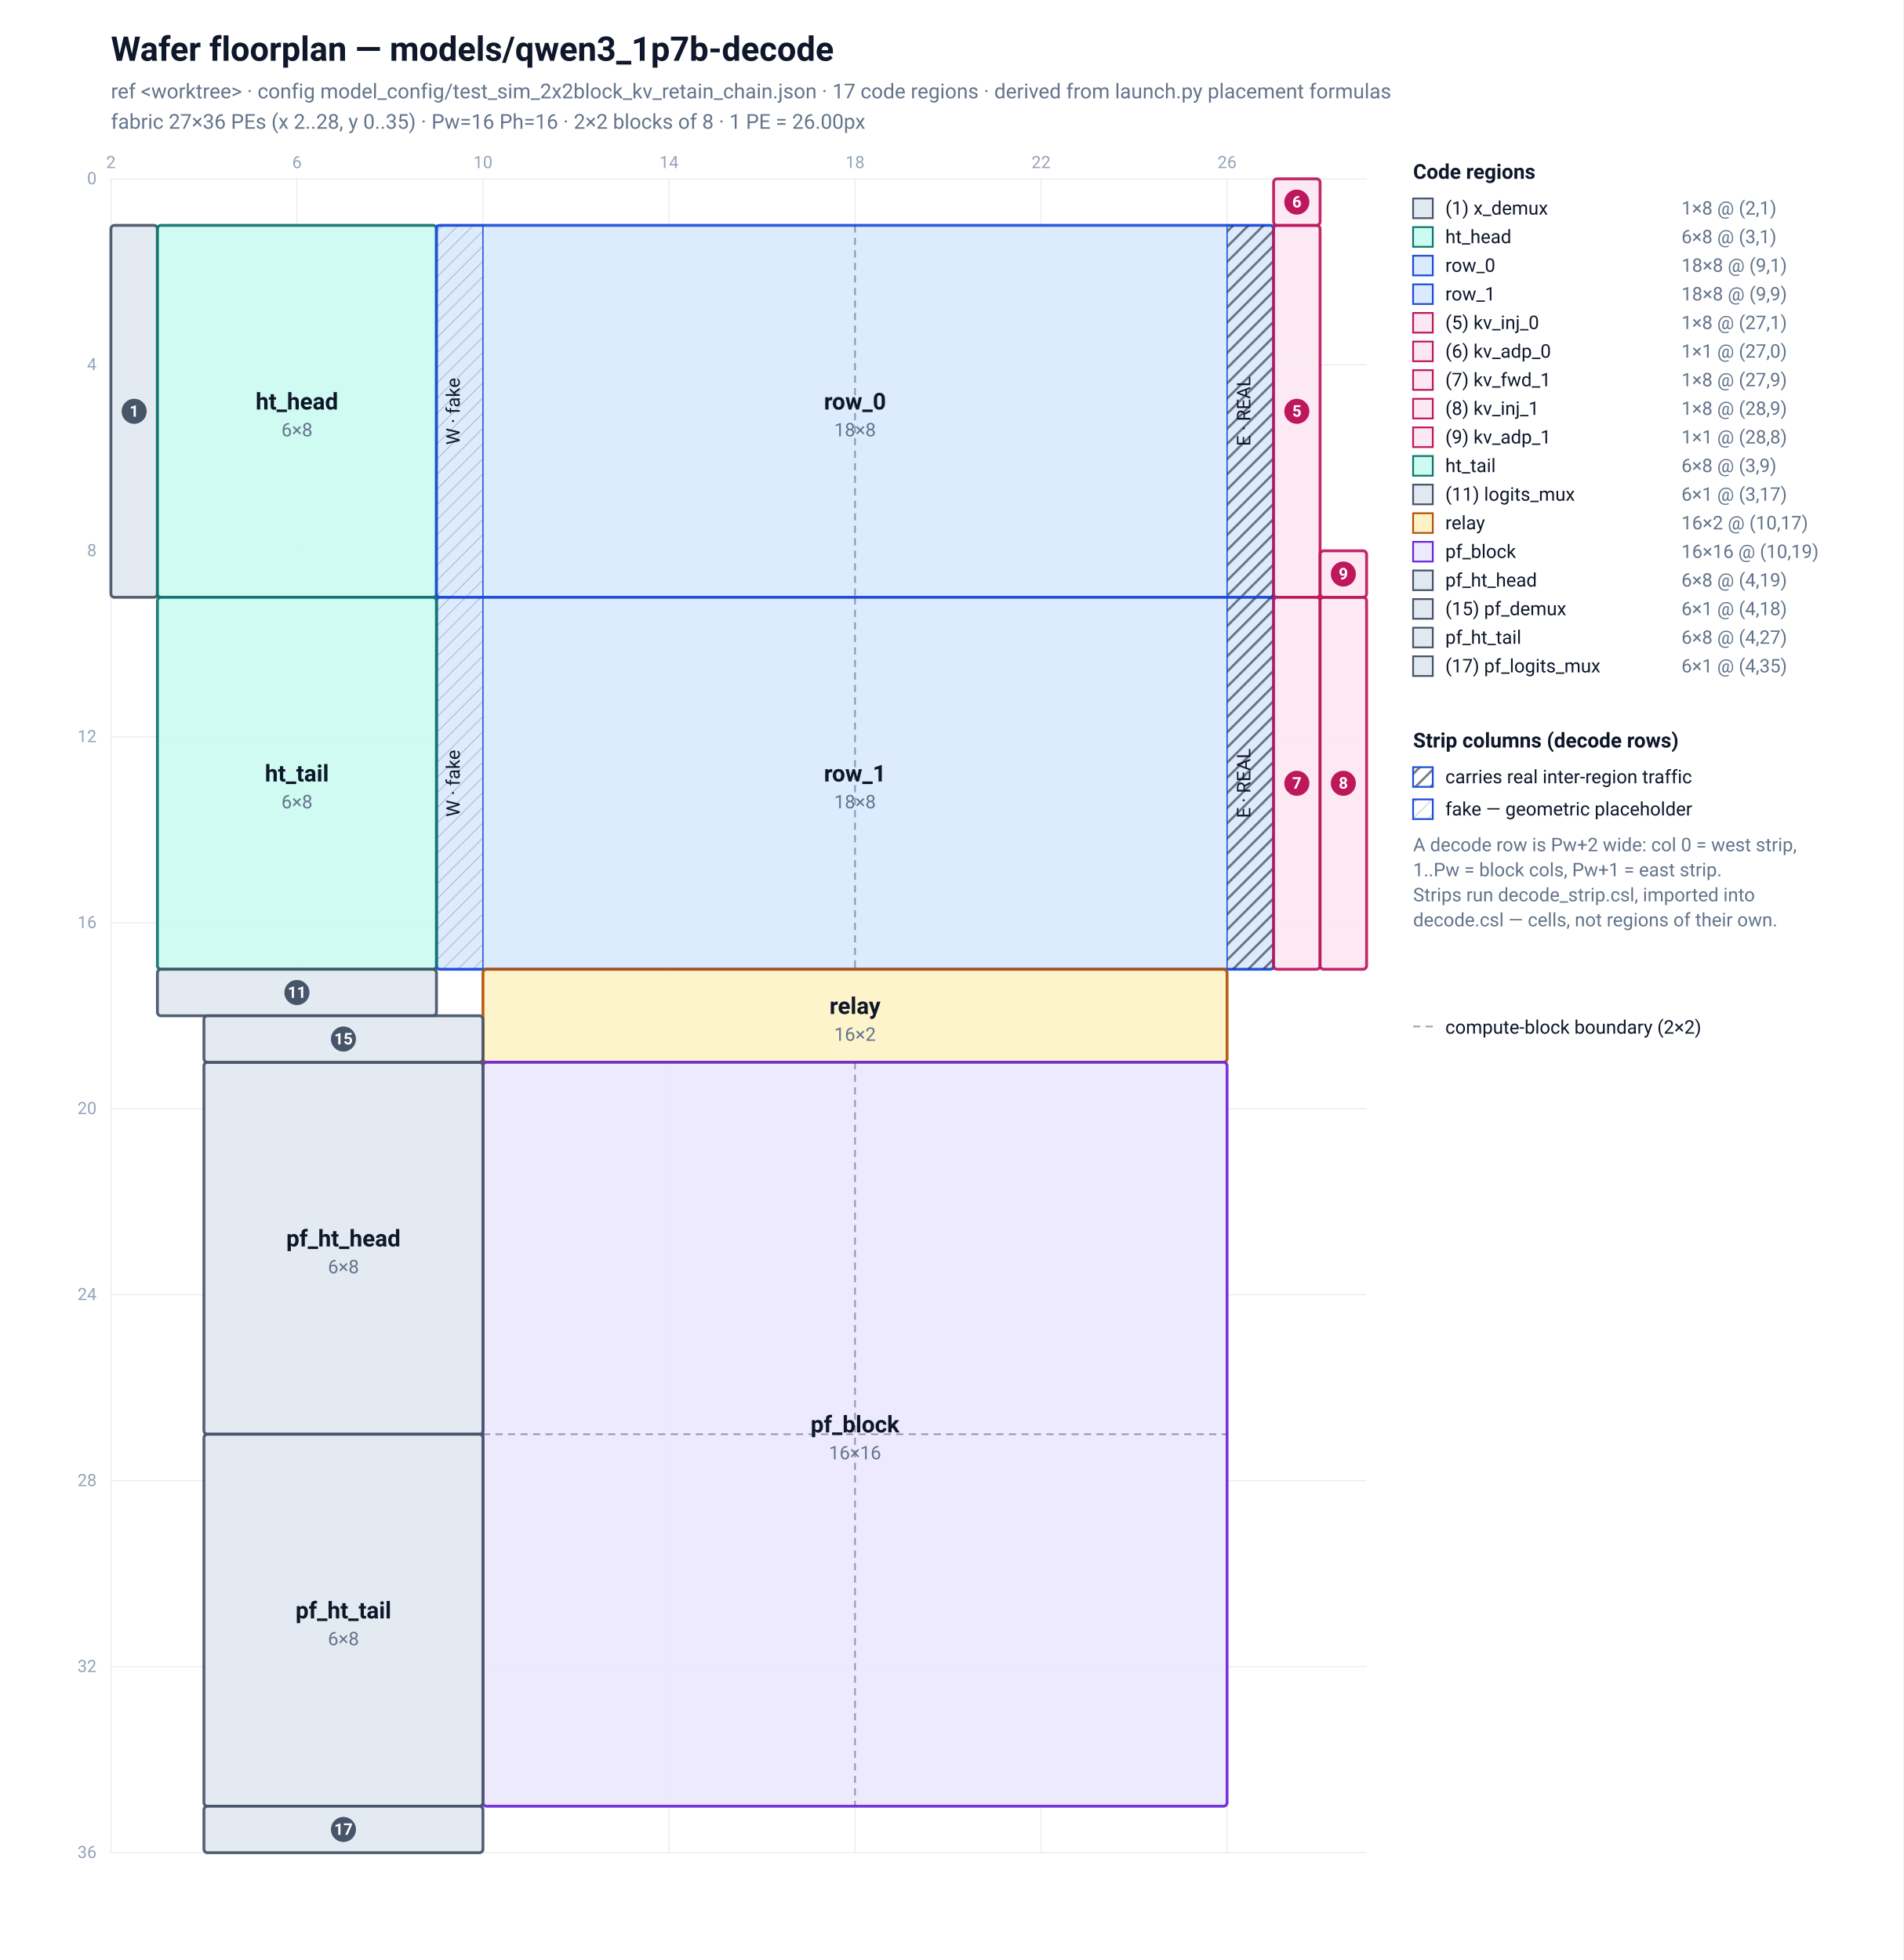
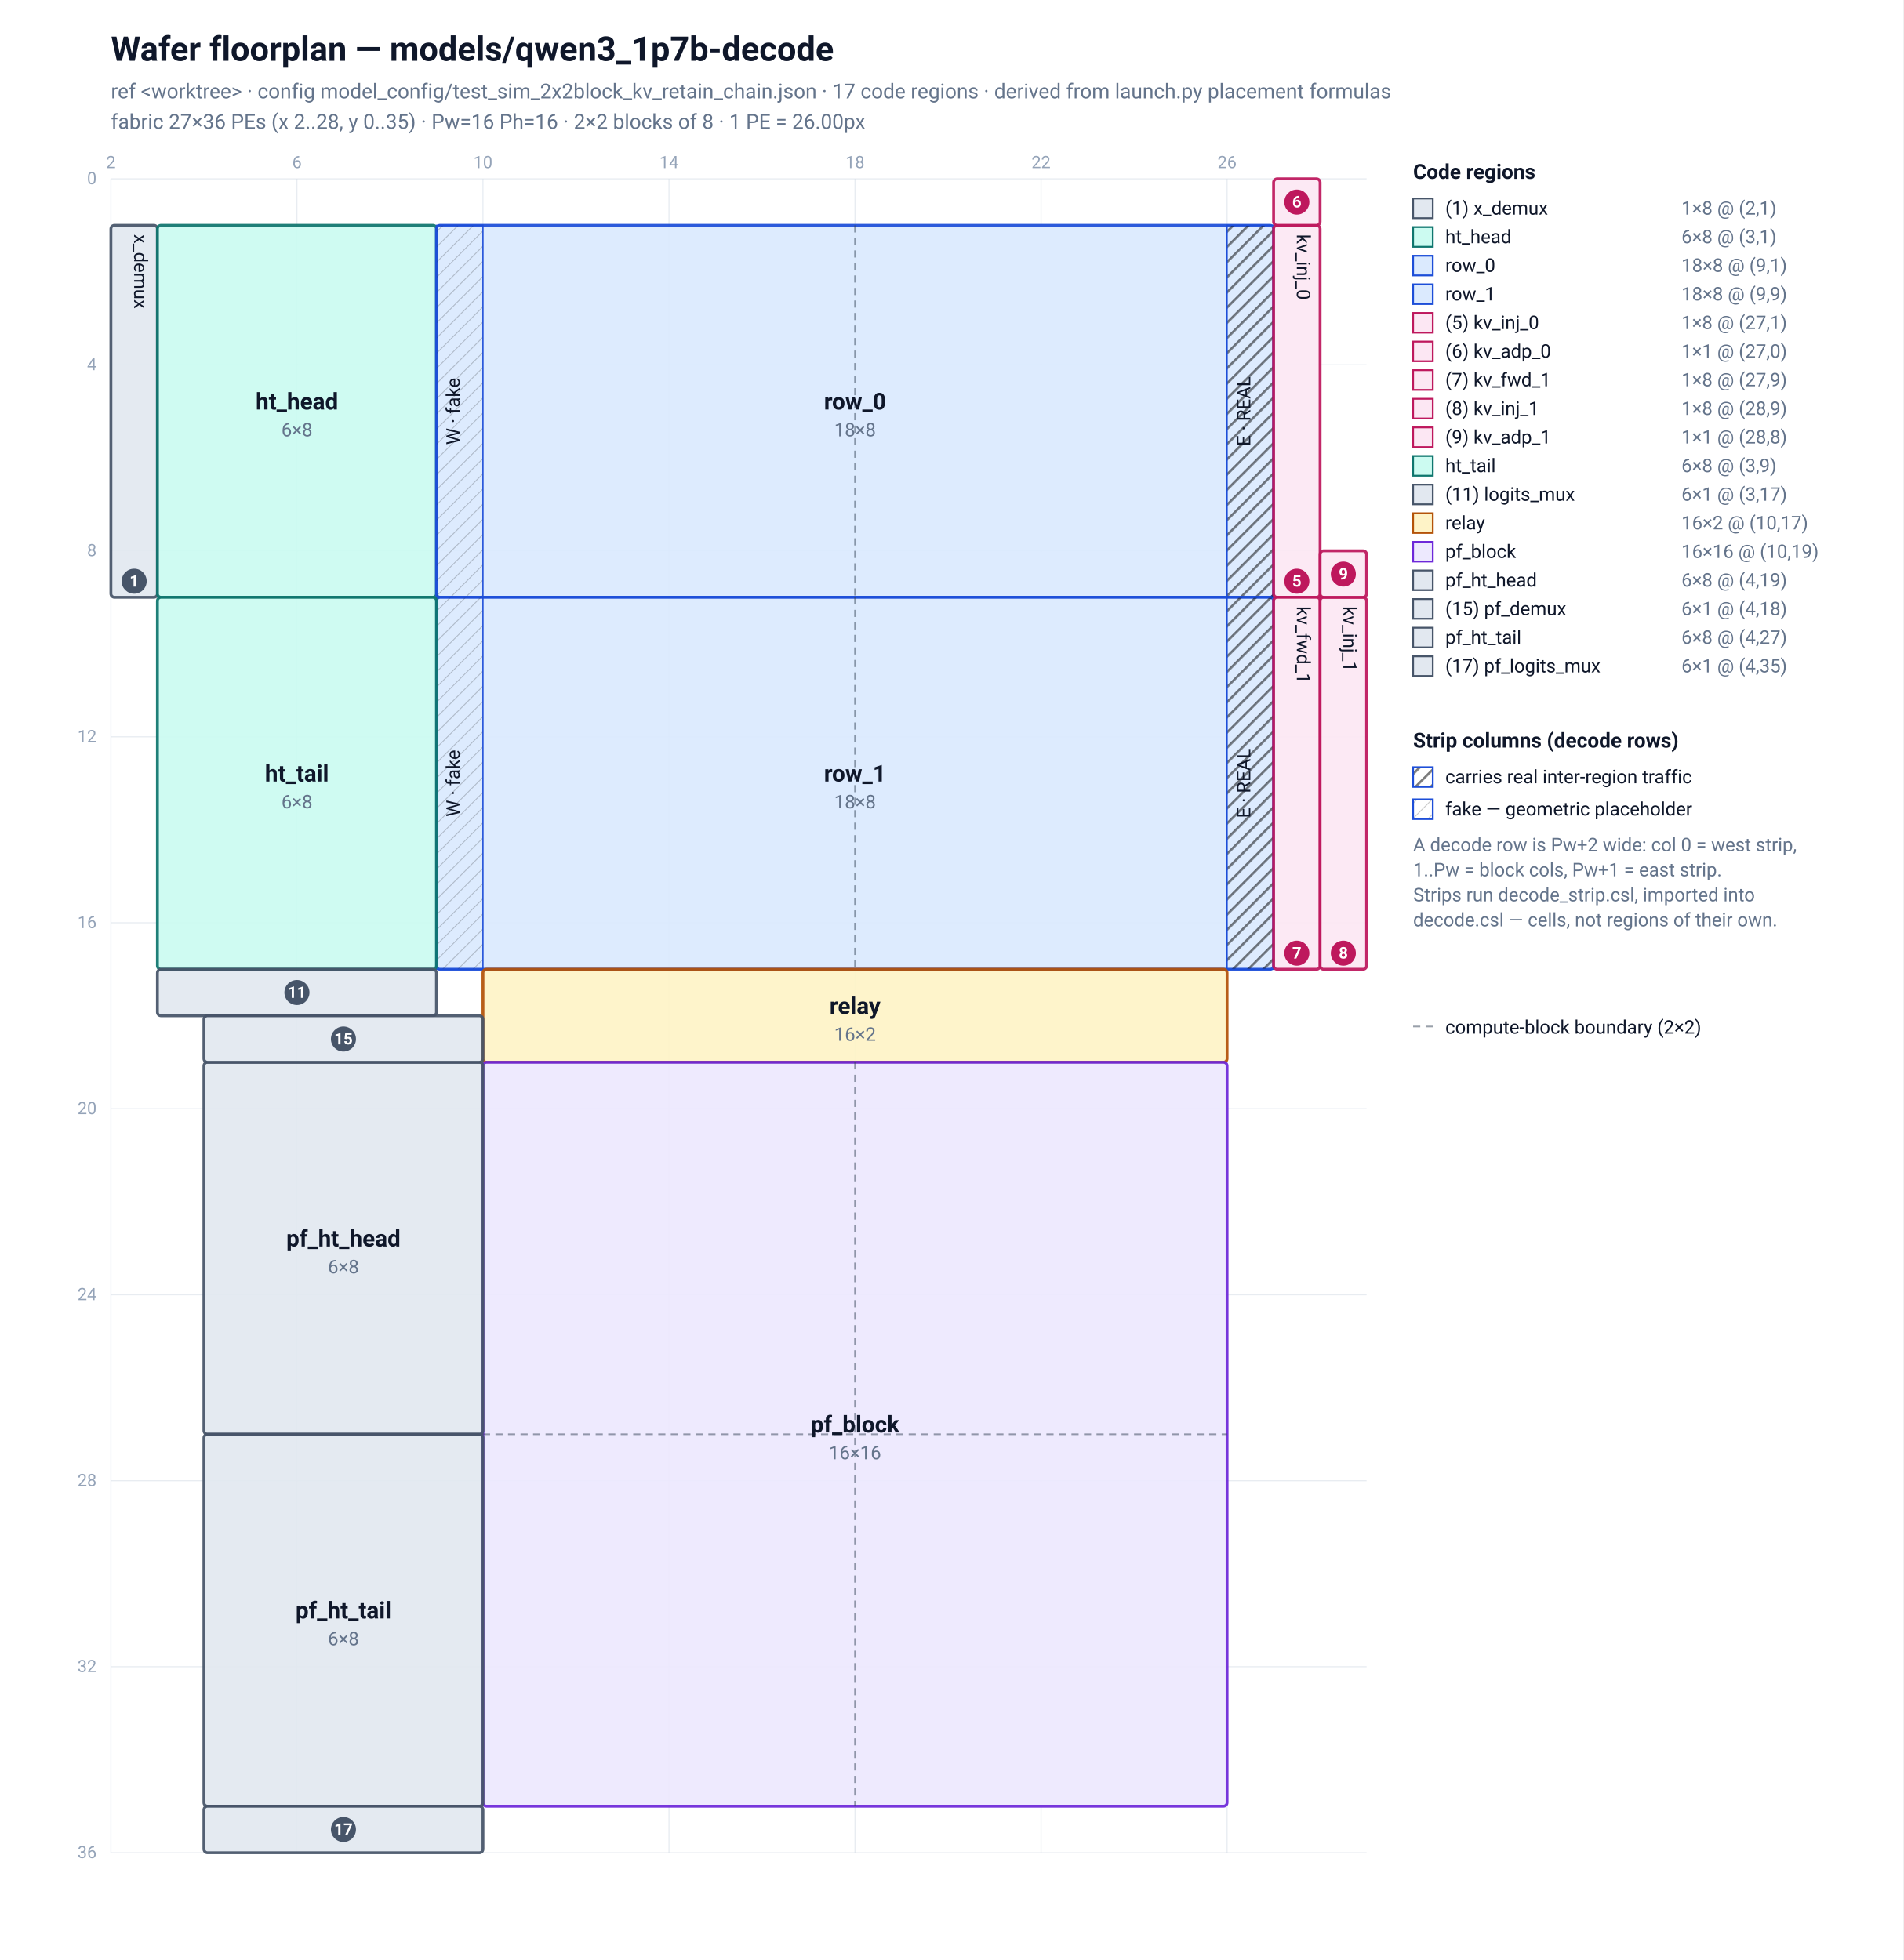
<svg xmlns="http://www.w3.org/2000/svg" viewBox="0 0 1064 1096" width="1064" height="1096" font-family="ui-sans-serif,system-ui,Segoe UI,Roboto,Arial,sans-serif">
  <defs>
    <pattern id="hatch" width="6" height="6" patternUnits="userSpaceOnUse" patternTransform="rotate(45)">
      <line x1="0" y1="0" x2="0" y2="6" stroke="currentColor" stroke-width="2.6" opacity=".5" />
    </pattern>
    <pattern id="hatchFake" width="6" height="6" patternUnits="userSpaceOnUse" patternTransform="rotate(45)">
      <line x1="0" y1="0" x2="0" y2="6" stroke="currentColor" stroke-width="1" opacity=".2" />
    </pattern>
  </defs>
  <style>:root{color-scheme:light dark}text{fill:#0f172a}.bg{fill:#fff}.sub{fill:#64748b}.rl{font-size:13px;font-weight:600}.rd{font-size:10.5px}.ax{font-size:9.5px;fill:#94a3b8}.t1{font-size:19px;font-weight:700}.t2{font-size:11.5px}.bdg{font-size:9px;font-weight:700;fill:#fff}.grid{stroke:#cbd5e1;stroke-width:.6;opacity:.45}.blk{stroke:#334155;stroke-dasharray:4 3;stroke-width:.9;fill:none;opacity:.5}@media (prefers-color-scheme:dark){text{fill:#e2e8f0}.bg{fill:#0b1120}.sub{fill:#94a3b8}.ax{fill:#64748b}.grid{stroke:#334155}.blk{stroke:#94a3b8}}</style>
  <rect class="bg" width="1064" height="1096" />
  <text class="t1" x="62" y="34">Wafer floorplan — models/qwen3_1p7b-decode</text>
  <text class="t2 sub" x="62" y="55">ref &lt;worktree&gt; · config model_config/test_sim_2x2block_kv_retain_chain.json · 17 code regions · derived from launch.py placement formulas</text>
  <text class="t2 sub" x="62" y="72">fabric 27×36 PEs (x 2..28, y 0..35) · Pw=16 Ph=16 · 2×2 blocks of 8 · 1 PE = 26.00px</text>
  <line class="grid" x1="62.0" y1="100.0" x2="62.0" y2="1036.0" />
  <text class="ax" x="62.0" y="94.0" text-anchor="middle">2</text>
  <line class="grid" x1="166.0" y1="100.0" x2="166.0" y2="1036.0" />
  <text class="ax" x="166.0" y="94.0" text-anchor="middle">6</text>
  <line class="grid" x1="270.0" y1="100.0" x2="270.0" y2="1036.0" />
  <text class="ax" x="270.0" y="94.0" text-anchor="middle">10</text>
  <line class="grid" x1="374.0" y1="100.0" x2="374.0" y2="1036.0" />
  <text class="ax" x="374.0" y="94.0" text-anchor="middle">14</text>
  <line class="grid" x1="478.0" y1="100.0" x2="478.0" y2="1036.0" />
  <text class="ax" x="478.0" y="94.0" text-anchor="middle">18</text>
  <line class="grid" x1="582.0" y1="100.0" x2="582.0" y2="1036.0" />
  <text class="ax" x="582.0" y="94.0" text-anchor="middle">22</text>
  <line class="grid" x1="686.0" y1="100.0" x2="686.0" y2="1036.0" />
  <text class="ax" x="686.0" y="94.0" text-anchor="middle">26</text>
  <line class="grid" x1="62.0" y1="100.0" x2="764.0" y2="100.0" />
  <text class="ax" x="54.0" y="103.0" text-anchor="end">0</text>
  <line class="grid" x1="62.0" y1="204.0" x2="764.0" y2="204.0" />
  <text class="ax" x="54.0" y="207.0" text-anchor="end">4</text>
  <line class="grid" x1="62.0" y1="308.0" x2="764.0" y2="308.0" />
  <text class="ax" x="54.0" y="311.0" text-anchor="end">8</text>
  <line class="grid" x1="62.0" y1="412.0" x2="764.0" y2="412.0" />
  <text class="ax" x="54.0" y="415.0" text-anchor="end">12</text>
  <line class="grid" x1="62.0" y1="516.0" x2="764.0" y2="516.0" />
  <text class="ax" x="54.0" y="519.0" text-anchor="end">16</text>
  <line class="grid" x1="62.0" y1="620.0" x2="764.0" y2="620.0" />
  <text class="ax" x="54.0" y="623.0" text-anchor="end">20</text>
  <line class="grid" x1="62.0" y1="724.0" x2="764.0" y2="724.0" />
  <text class="ax" x="54.0" y="727.0" text-anchor="end">24</text>
  <line class="grid" x1="62.0" y1="828.0" x2="764.0" y2="828.0" />
  <text class="ax" x="54.0" y="831.0" text-anchor="end">28</text>
  <line class="grid" x1="62.0" y1="932.0" x2="764.0" y2="932.0" />
  <text class="ax" x="54.0" y="935.0" text-anchor="end">32</text>
  <line class="grid" x1="62.0" y1="1036.0" x2="764.0" y2="1036.0" />
  <text class="ax" x="54.0" y="1039.0" text-anchor="end">36</text>
  <rect x="62.0" y="126.0" width="26.0" height="208.0" fill="#e2e8f0" stroke="#475569" stroke-width="1.6" rx="2" opacity=".93" />
-   <circle cx="75.0" cy="230.0" r="7" fill="#475569" />
-   <text class="bdg" x="75.0" y="233.0" text-anchor="middle">1</text>
+   <text class="rd" x="75.0" y="131.0" text-anchor="start" transform="rotate(90 75.0 131.0)" fill="#475569">x_demux</text>
+   <circle cx="75.0" cy="325.0" r="7" fill="#475569" />
+   <text class="bdg" x="75.0" y="328.0" text-anchor="middle">1</text>
  <rect x="88.0" y="126.0" width="156.0" height="208.0" fill="#ccfbf1" stroke="#0f766e" stroke-width="1.6" rx="2" opacity=".93" />
  <text class="rl" x="166.0" y="229.0" text-anchor="middle">ht_head</text>
  <text class="rd sub" x="166.0" y="244.0" text-anchor="middle">6×8</text>
  <rect x="244.0" y="126.0" width="468.0" height="208.0" fill="#dbeafe" stroke="#1d4ed8" stroke-width="1.6" rx="2" opacity=".93" />
  <rect x="244.0" y="126.0" width="26.0" height="208.0" fill="url(#hatchFake)" stroke="#1d4ed8" stroke-width=".7" color="#1d4ed8" />
  <text class="rd" x="257.0" y="230.0" text-anchor="middle" transform="rotate(-90 257.0 230.0)" fill="#1d4ed8">W · fake</text>
  <rect x="686.0" y="126.0" width="26.0" height="208.0" fill="url(#hatch)" stroke="#1d4ed8" stroke-width=".7" color="#1d4ed8" />
  <text class="rd" x="699.0" y="230.0" text-anchor="middle" transform="rotate(-90 699.0 230.0)" fill="#1d4ed8">E · REAL</text>
  <line class="blk" x1="478.0" y1="126.0" x2="478.0" y2="334.0" />
  <text class="rl" x="478.0" y="229.0" text-anchor="middle">row_0</text>
  <text class="rd sub" x="478.0" y="244.0" text-anchor="middle">18×8</text>
  <rect x="244.0" y="334.0" width="468.0" height="208.0" fill="#dbeafe" stroke="#1d4ed8" stroke-width="1.6" rx="2" opacity=".93" />
  <rect x="244.0" y="334.0" width="26.0" height="208.0" fill="url(#hatchFake)" stroke="#1d4ed8" stroke-width=".7" color="#1d4ed8" />
  <text class="rd" x="257.0" y="438.0" text-anchor="middle" transform="rotate(-90 257.0 438.0)" fill="#1d4ed8">W · fake</text>
  <rect x="686.0" y="334.0" width="26.0" height="208.0" fill="url(#hatch)" stroke="#1d4ed8" stroke-width=".7" color="#1d4ed8" />
  <text class="rd" x="699.0" y="438.0" text-anchor="middle" transform="rotate(-90 699.0 438.0)" fill="#1d4ed8">E · REAL</text>
  <line class="blk" x1="478.0" y1="334.0" x2="478.0" y2="542.0" />
  <text class="rl" x="478.0" y="437.0" text-anchor="middle">row_1</text>
  <text class="rd sub" x="478.0" y="452.0" text-anchor="middle">18×8</text>
  <rect x="712.0" y="126.0" width="26.0" height="208.0" fill="#fce7f3" stroke="#be185d" stroke-width="1.6" rx="2" opacity=".93" />
-   <circle cx="725.0" cy="230.0" r="7" fill="#be185d" />
-   <text class="bdg" x="725.0" y="233.0" text-anchor="middle">5</text>
+   <text class="rd" x="725.0" y="131.0" text-anchor="start" transform="rotate(90 725.0 131.0)" fill="#be185d">kv_inj_0</text>
+   <circle cx="725.0" cy="325.0" r="7" fill="#be185d" />
+   <text class="bdg" x="725.0" y="328.0" text-anchor="middle">5</text>
  <rect x="712.0" y="100.0" width="26.0" height="26.0" fill="#fce7f3" stroke="#be185d" stroke-width="1.6" rx="2" opacity=".93" />
  <circle cx="725.0" cy="113.0" r="7" fill="#be185d" />
  <text class="bdg" x="725.0" y="116.0" text-anchor="middle">6</text>
  <rect x="712.0" y="334.0" width="26.0" height="208.0" fill="#fce7f3" stroke="#be185d" stroke-width="1.6" rx="2" opacity=".93" />
-   <circle cx="725.0" cy="438.0" r="7" fill="#be185d" />
-   <text class="bdg" x="725.0" y="441.0" text-anchor="middle">7</text>
+   <text class="rd" x="725.0" y="339.0" text-anchor="start" transform="rotate(90 725.0 339.0)" fill="#be185d">kv_fwd_1</text>
+   <circle cx="725.0" cy="533.0" r="7" fill="#be185d" />
+   <text class="bdg" x="725.0" y="536.0" text-anchor="middle">7</text>
  <rect x="738.0" y="334.0" width="26.0" height="208.0" fill="#fce7f3" stroke="#be185d" stroke-width="1.6" rx="2" opacity=".93" />
-   <circle cx="751.0" cy="438.0" r="7" fill="#be185d" />
-   <text class="bdg" x="751.0" y="441.0" text-anchor="middle">8</text>
+   <text class="rd" x="751.0" y="339.0" text-anchor="start" transform="rotate(90 751.0 339.0)" fill="#be185d">kv_inj_1</text>
+   <circle cx="751.0" cy="533.0" r="7" fill="#be185d" />
+   <text class="bdg" x="751.0" y="536.0" text-anchor="middle">8</text>
  <rect x="738.0" y="308.0" width="26.0" height="26.0" fill="#fce7f3" stroke="#be185d" stroke-width="1.6" rx="2" opacity=".93" />
  <circle cx="751.0" cy="321.0" r="7" fill="#be185d" />
  <text class="bdg" x="751.0" y="324.0" text-anchor="middle">9</text>
  <rect x="88.0" y="334.0" width="156.0" height="208.0" fill="#ccfbf1" stroke="#0f766e" stroke-width="1.6" rx="2" opacity=".93" />
  <text class="rl" x="166.0" y="437.0" text-anchor="middle">ht_tail</text>
  <text class="rd sub" x="166.0" y="452.0" text-anchor="middle">6×8</text>
  <rect x="88.0" y="542.0" width="156.0" height="26.0" fill="#e2e8f0" stroke="#475569" stroke-width="1.6" rx="2" opacity=".93" />
  <circle cx="166.0" cy="555.0" r="7" fill="#475569" />
  <text class="bdg" x="166.0" y="558.0" text-anchor="middle">11</text>
  <rect x="270.0" y="542.0" width="416.0" height="52.0" fill="#fef3c7" stroke="#b45309" stroke-width="1.6" rx="2" opacity=".93" />
  <text class="rl" x="478.0" y="567.0" text-anchor="middle">relay</text>
  <text class="rd sub" x="478.0" y="582.0" text-anchor="middle">16×2</text>
  <rect x="270.0" y="594.0" width="416.0" height="416.0" fill="#ede9fe" stroke="#6d28d9" stroke-width="1.6" rx="2" opacity=".93" />
  <line class="blk" x1="478.0" y1="594.0" x2="478.0" y2="1010.0" />
  <line class="blk" x1="270.0" y1="802.0" x2="686.0" y2="802.0" />
  <text class="rl" x="478.0" y="801.0" text-anchor="middle">pf_block</text>
  <text class="rd sub" x="478.0" y="816.0" text-anchor="middle">16×16</text>
  <rect x="114.0" y="594.0" width="156.0" height="208.0" fill="#e2e8f0" stroke="#475569" stroke-width="1.6" rx="2" opacity=".93" />
  <text class="rl" x="192.0" y="697.0" text-anchor="middle">pf_ht_head</text>
  <text class="rd sub" x="192.0" y="712.0" text-anchor="middle">6×8</text>
  <rect x="114.0" y="568.0" width="156.0" height="26.0" fill="#e2e8f0" stroke="#475569" stroke-width="1.6" rx="2" opacity=".93" />
  <circle cx="192.0" cy="581.0" r="7" fill="#475569" />
  <text class="bdg" x="192.0" y="584.0" text-anchor="middle">15</text>
  <rect x="114.0" y="802.0" width="156.0" height="208.0" fill="#e2e8f0" stroke="#475569" stroke-width="1.6" rx="2" opacity=".93" />
  <text class="rl" x="192.0" y="905.0" text-anchor="middle">pf_ht_tail</text>
  <text class="rd sub" x="192.0" y="920.0" text-anchor="middle">6×8</text>
  <rect x="114.0" y="1010.0" width="156.0" height="26.0" fill="#e2e8f0" stroke="#475569" stroke-width="1.6" rx="2" opacity=".93" />
  <circle cx="192.0" cy="1023.0" r="7" fill="#475569" />
  <text class="bdg" x="192.0" y="1026.0" text-anchor="middle">17</text>
  <text class="t2" x="790.0" y="100" font-weight="700">Code regions</text>
  <rect x="790.0" y="111" width="11" height="11" fill="#e2e8f0" stroke="#475569" />
  <text class="rd" x="808.0" y="120">(1) x_demux</text>
  <text class="rd sub" x="940.0" y="120">1×8 @ (2,1)</text>
  <rect x="790.0" y="127" width="11" height="11" fill="#ccfbf1" stroke="#0f766e" />
  <text class="rd" x="808.0" y="136">    ht_head</text>
  <text class="rd sub" x="940.0" y="136">6×8 @ (3,1)</text>
  <rect x="790.0" y="143" width="11" height="11" fill="#dbeafe" stroke="#1d4ed8" />
  <text class="rd" x="808.0" y="152">    row_0</text>
  <text class="rd sub" x="940.0" y="152">18×8 @ (9,1)</text>
  <rect x="790.0" y="159" width="11" height="11" fill="#dbeafe" stroke="#1d4ed8" />
  <text class="rd" x="808.0" y="168">    row_1</text>
  <text class="rd sub" x="940.0" y="168">18×8 @ (9,9)</text>
  <rect x="790.0" y="175" width="11" height="11" fill="#fce7f3" stroke="#be185d" />
  <text class="rd" x="808.0" y="184">(5) kv_inj_0</text>
  <text class="rd sub" x="940.0" y="184">1×8 @ (27,1)</text>
  <rect x="790.0" y="191" width="11" height="11" fill="#fce7f3" stroke="#be185d" />
  <text class="rd" x="808.0" y="200">(6) kv_adp_0</text>
  <text class="rd sub" x="940.0" y="200">1×1 @ (27,0)</text>
  <rect x="790.0" y="207" width="11" height="11" fill="#fce7f3" stroke="#be185d" />
  <text class="rd" x="808.0" y="216">(7) kv_fwd_1</text>
  <text class="rd sub" x="940.0" y="216">1×8 @ (27,9)</text>
  <rect x="790.0" y="223" width="11" height="11" fill="#fce7f3" stroke="#be185d" />
  <text class="rd" x="808.0" y="232">(8) kv_inj_1</text>
  <text class="rd sub" x="940.0" y="232">1×8 @ (28,9)</text>
  <rect x="790.0" y="239" width="11" height="11" fill="#fce7f3" stroke="#be185d" />
  <text class="rd" x="808.0" y="248">(9) kv_adp_1</text>
  <text class="rd sub" x="940.0" y="248">1×1 @ (28,8)</text>
  <rect x="790.0" y="255" width="11" height="11" fill="#ccfbf1" stroke="#0f766e" />
  <text class="rd" x="808.0" y="264">    ht_tail</text>
  <text class="rd sub" x="940.0" y="264">6×8 @ (3,9)</text>
  <rect x="790.0" y="271" width="11" height="11" fill="#e2e8f0" stroke="#475569" />
  <text class="rd" x="808.0" y="280">(11) logits_mux</text>
  <text class="rd sub" x="940.0" y="280">6×1 @ (3,17)</text>
  <rect x="790.0" y="287" width="11" height="11" fill="#fef3c7" stroke="#b45309" />
  <text class="rd" x="808.0" y="296">    relay</text>
  <text class="rd sub" x="940.0" y="296">16×2 @ (10,17)</text>
  <rect x="790.0" y="303" width="11" height="11" fill="#ede9fe" stroke="#6d28d9" />
  <text class="rd" x="808.0" y="312">    pf_block</text>
  <text class="rd sub" x="940.0" y="312">16×16 @ (10,19)</text>
  <rect x="790.0" y="319" width="11" height="11" fill="#e2e8f0" stroke="#475569" />
  <text class="rd" x="808.0" y="328">    pf_ht_head</text>
  <text class="rd sub" x="940.0" y="328">6×8 @ (4,19)</text>
  <rect x="790.0" y="335" width="11" height="11" fill="#e2e8f0" stroke="#475569" />
  <text class="rd" x="808.0" y="344">(15) pf_demux</text>
  <text class="rd sub" x="940.0" y="344">6×1 @ (4,18)</text>
  <rect x="790.0" y="351" width="11" height="11" fill="#e2e8f0" stroke="#475569" />
  <text class="rd" x="808.0" y="360">    pf_ht_tail</text>
  <text class="rd sub" x="940.0" y="360">6×8 @ (4,27)</text>
  <rect x="790.0" y="367" width="11" height="11" fill="#e2e8f0" stroke="#475569" />
  <text class="rd" x="808.0" y="376">(17) pf_logits_mux</text>
  <text class="rd sub" x="940.0" y="376">6×1 @ (4,35)</text>
  <text class="t2" x="790.0" y="418" font-weight="700">Strip columns (decode rows)</text>
  <rect x="790.0" y="429" width="11" height="11" fill="url(#hatch)" stroke="#1d4ed8" color="#1d4ed8" />
  <text class="rd" x="808.0" y="438">carries real inter-region traffic</text>
  <rect x="790.0" y="447" width="11" height="11" fill="url(#hatchFake)" stroke="#1d4ed8" color="#1d4ed8" />
  <text class="rd" x="808.0" y="456">fake — geometric placeholder</text>
  <text class="rd sub" x="790.0" y="476">A decode row is Pw+2 wide: col 0 = west strip,</text>
  <text class="rd sub" x="790.0" y="490">1..Pw = block cols, Pw+1 = east strip.</text>
  <text class="rd sub" x="790.0" y="504">Strips run decode_strip.csl, imported into</text>
  <text class="rd sub" x="790.0" y="518">decode.csl — cells, not regions of their own.</text>
  <line class="blk" x1="790.0" y1="574" x2="801.0" y2="574" />
  <text class="rd" x="808.0" y="578">compute-block boundary (2×2)</text>
</svg>
